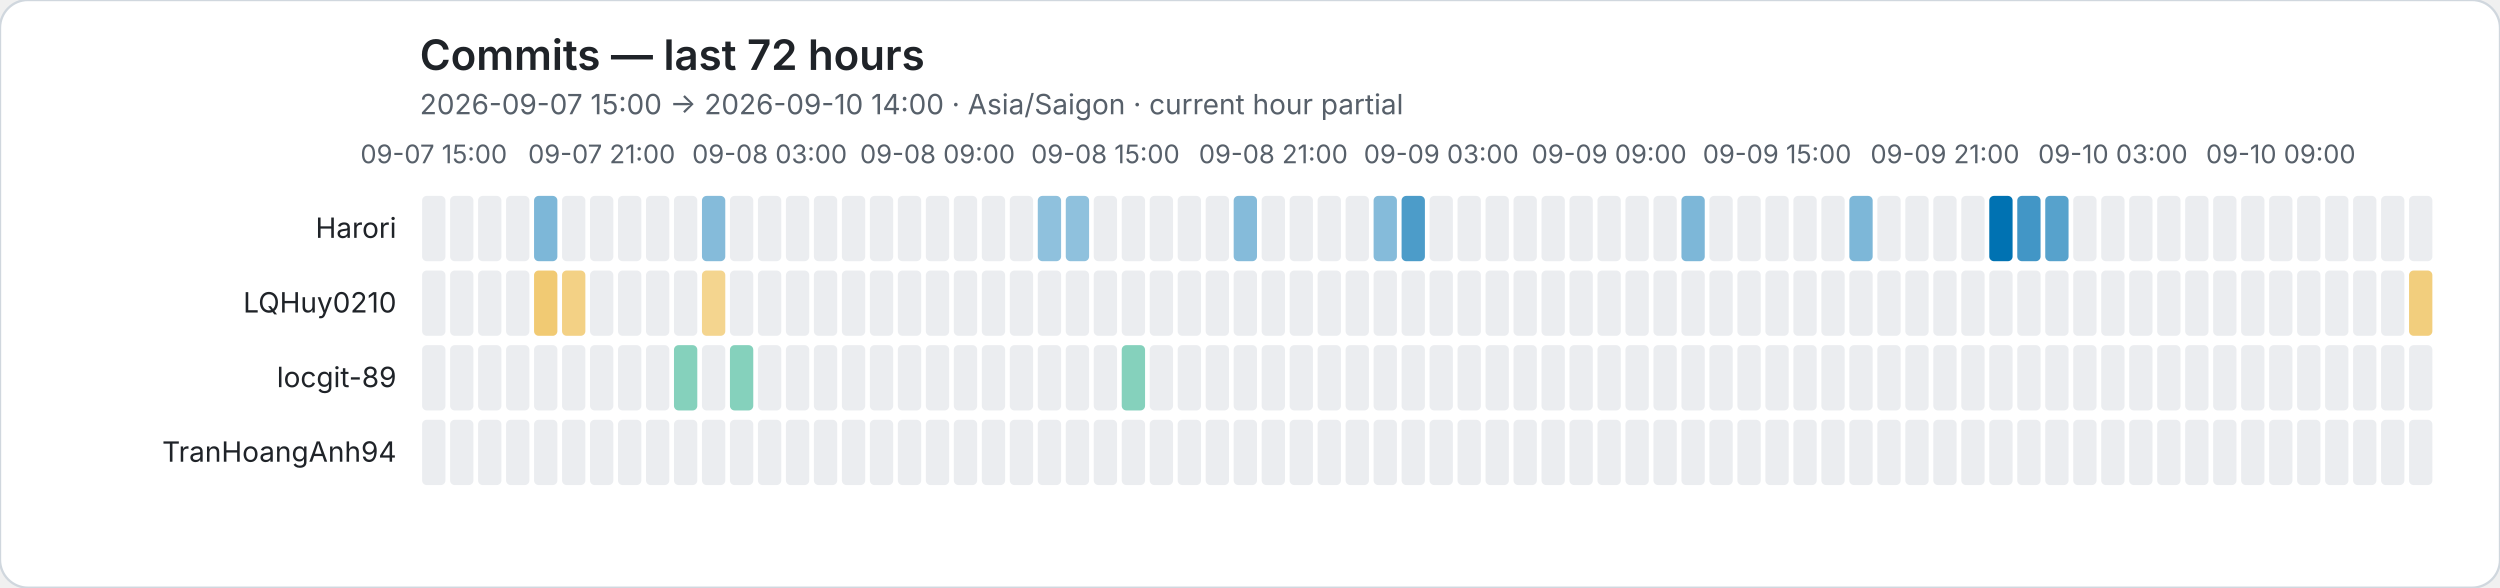
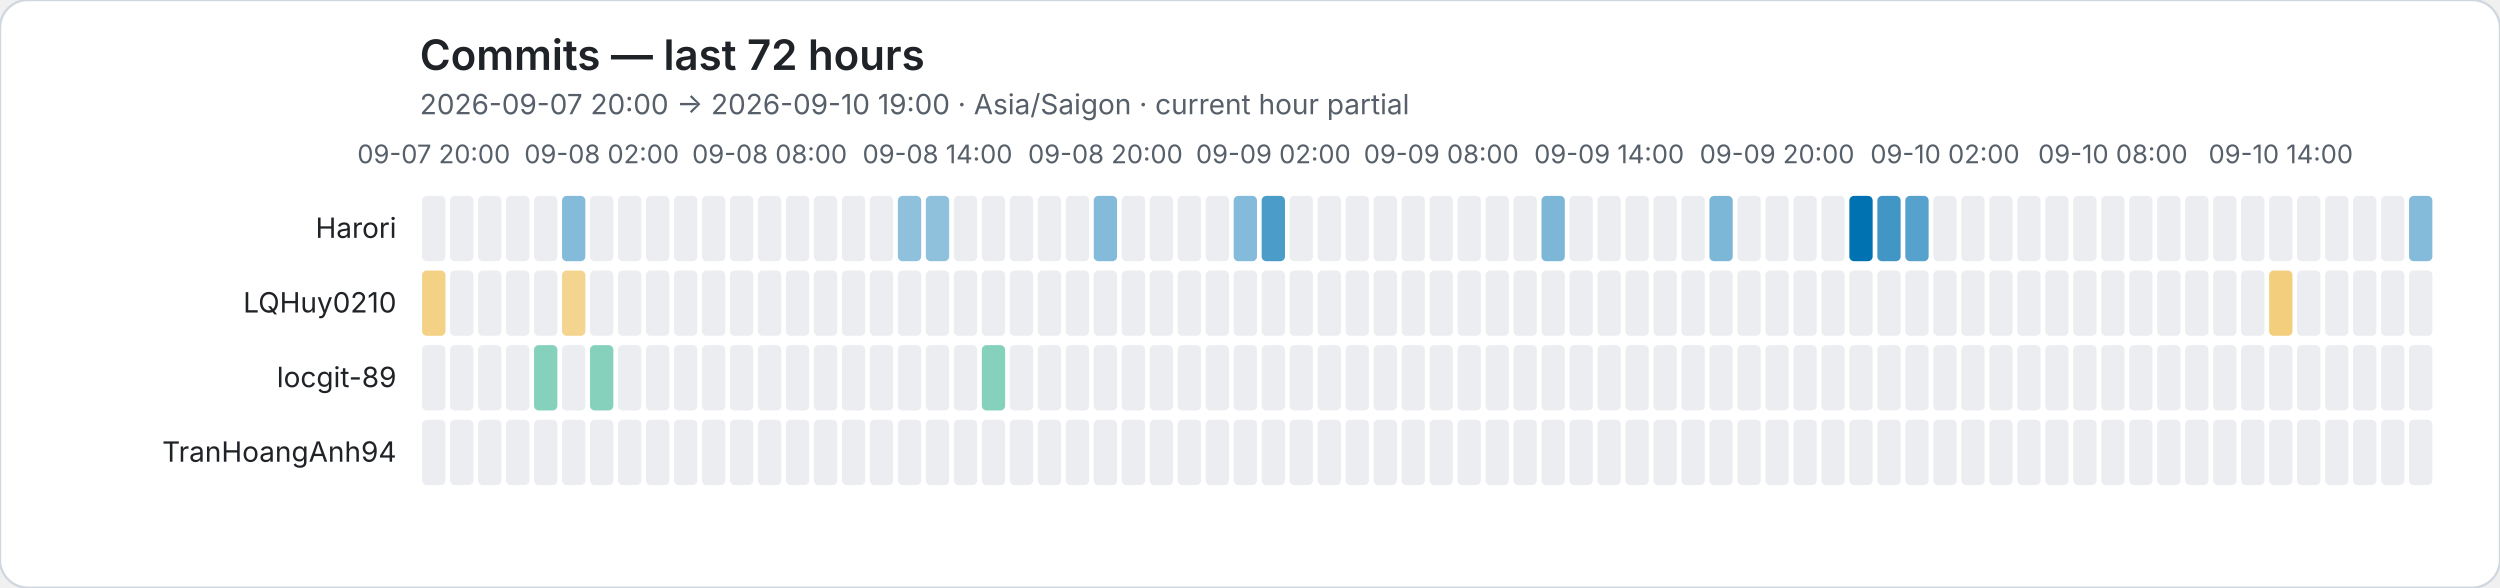
<svg xmlns="http://www.w3.org/2000/svg" role="img" viewBox="0 0 1072 252">
  <rect width="1072" height="252" rx="12" fill="#ffffff" stroke="#d0d7de" />
  <style>text{font-family:system-ui,-apple-system,BlinkMacSystemFont,"Segoe UI",sans-serif}.axis{fill:#57606a;font-size:11px}.heading{fill:#1f2328;font-size:18px;font-weight:600}.subheading{fill:#57606a;font-size:12px}.name{fill:#1f2328;font-size:12px}</style>
  <text class="heading" x="180" y="30">Commits — last 72 hours</text>
-   <text class="subheading" x="180" y="49">2026-09-07 15:00 → 2026-09-10 14:00 · Asia/Saigon · current hour partial</text>
-   <text class="axis" x="186" y="70" text-anchor="middle">09-07 15:00</text>
-   <text class="axis" x="258" y="70" text-anchor="middle">09-07 21:00</text>
-   <text class="axis" x="330" y="70" text-anchor="middle">09-08 03:00</text>
-   <text class="axis" x="402" y="70" text-anchor="middle">09-08 09:00</text>
-   <text class="axis" x="474" y="70" text-anchor="middle">09-08 15:00</text>
-   <text class="axis" x="546" y="70" text-anchor="middle">09-08 21:00</text>
-   <text class="axis" x="618" y="70" text-anchor="middle">09-09 03:00</text>
-   <text class="axis" x="690" y="70" text-anchor="middle">09-09 09:00</text>
-   <text class="axis" x="762" y="70" text-anchor="middle">09-09 15:00</text>
-   <text class="axis" x="834" y="70" text-anchor="middle">09-09 21:00</text>
-   <text class="axis" x="906" y="70" text-anchor="middle">09-10 03:00</text>
-   <text class="axis" x="978" y="70" text-anchor="middle">09-10 09:00</text>
+   <text class="subheading" x="180" y="49">2026-09-07 20:00 → 2026-09-10 19:00 · Asia/Saigon · current hour partial</text>
+   <text class="axis" x="186" y="70" text-anchor="middle">09-07 20:00</text>
+   <text class="axis" x="258" y="70" text-anchor="middle">09-08 02:00</text>
+   <text class="axis" x="330" y="70" text-anchor="middle">09-08 08:00</text>
+   <text class="axis" x="402" y="70" text-anchor="middle">09-08 14:00</text>
+   <text class="axis" x="474" y="70" text-anchor="middle">09-08 20:00</text>
+   <text class="axis" x="546" y="70" text-anchor="middle">09-09 02:00</text>
+   <text class="axis" x="618" y="70" text-anchor="middle">09-09 08:00</text>
+   <text class="axis" x="690" y="70" text-anchor="middle">09-09 14:00</text>
+   <text class="axis" x="762" y="70" text-anchor="middle">09-09 20:00</text>
+   <text class="axis" x="834" y="70" text-anchor="middle">09-10 02:00</text>
+   <text class="axis" x="906" y="70" text-anchor="middle">09-10 08:00</text>
+   <text class="axis" x="978" y="70" text-anchor="middle">09-10 14:00</text>
  <text class="name" x="170" y="102" text-anchor="end">Harori</text>
  <rect data-hour="0" x="181" y="84" width="10" height="28" rx="2" fill="#ebedf0" />
  <rect data-hour="1" x="193" y="84" width="10" height="28" rx="2" fill="#ebedf0" />
  <rect data-hour="2" x="205" y="84" width="10" height="28" rx="2" fill="#ebedf0" />
  <rect data-hour="3" x="217" y="84" width="10" height="28" rx="2" fill="#ebedf0" />
-   <rect data-hour="4" x="229" y="84" width="10" height="28" rx="2" fill="rgba(0, 114, 178, 0.51)" />
-   <rect data-hour="5" x="241" y="84" width="10" height="28" rx="2" fill="#ebedf0" />
+   <rect data-hour="4" x="229" y="84" width="10" height="28" rx="2" fill="#ebedf0" />
+   <rect data-hour="5" x="241" y="84" width="10" height="28" rx="2" fill="rgba(0, 114, 178, 0.48)" />
  <rect data-hour="6" x="253" y="84" width="10" height="28" rx="2" fill="#ebedf0" />
  <rect data-hour="7" x="265" y="84" width="10" height="28" rx="2" fill="#ebedf0" />
  <rect data-hour="8" x="277" y="84" width="10" height="28" rx="2" fill="#ebedf0" />
  <rect data-hour="9" x="289" y="84" width="10" height="28" rx="2" fill="#ebedf0" />
-   <rect data-hour="10" x="301" y="84" width="10" height="28" rx="2" fill="rgba(0, 114, 178, 0.48)" />
+   <rect data-hour="10" x="301" y="84" width="10" height="28" rx="2" fill="#ebedf0" />
  <rect data-hour="11" x="313" y="84" width="10" height="28" rx="2" fill="#ebedf0" />
  <rect data-hour="12" x="325" y="84" width="10" height="28" rx="2" fill="#ebedf0" />
  <rect data-hour="13" x="337" y="84" width="10" height="28" rx="2" fill="#ebedf0" />
  <rect data-hour="14" x="349" y="84" width="10" height="28" rx="2" fill="#ebedf0" />
  <rect data-hour="15" x="361" y="84" width="10" height="28" rx="2" fill="#ebedf0" />
  <rect data-hour="16" x="373" y="84" width="10" height="28" rx="2" fill="#ebedf0" />
-   <rect data-hour="17" x="385" y="84" width="10" height="28" rx="2" fill="#ebedf0" />
-   <rect data-hour="18" x="397" y="84" width="10" height="28" rx="2" fill="#ebedf0" />
+   <rect data-hour="17" x="385" y="84" width="10" height="28" rx="2" fill="rgba(0, 114, 178, 0.44)" />
+   <rect data-hour="18" x="397" y="84" width="10" height="28" rx="2" fill="rgba(0, 114, 178, 0.44)" />
  <rect data-hour="19" x="409" y="84" width="10" height="28" rx="2" fill="#ebedf0" />
  <rect data-hour="20" x="421" y="84" width="10" height="28" rx="2" fill="#ebedf0" />
  <rect data-hour="21" x="433" y="84" width="10" height="28" rx="2" fill="#ebedf0" />
-   <rect data-hour="22" x="445" y="84" width="10" height="28" rx="2" fill="rgba(0, 114, 178, 0.44)" />
-   <rect data-hour="23" x="457" y="84" width="10" height="28" rx="2" fill="rgba(0, 114, 178, 0.44)" />
-   <rect data-hour="24" x="469" y="84" width="10" height="28" rx="2" fill="#ebedf0" />
+   <rect data-hour="22" x="445" y="84" width="10" height="28" rx="2" fill="#ebedf0" />
+   <rect data-hour="23" x="457" y="84" width="10" height="28" rx="2" fill="#ebedf0" />
+   <rect data-hour="24" x="469" y="84" width="10" height="28" rx="2" fill="rgba(0, 114, 178, 0.48)" />
  <rect data-hour="25" x="481" y="84" width="10" height="28" rx="2" fill="#ebedf0" />
  <rect data-hour="26" x="493" y="84" width="10" height="28" rx="2" fill="#ebedf0" />
  <rect data-hour="27" x="505" y="84" width="10" height="28" rx="2" fill="#ebedf0" />
  <rect data-hour="28" x="517" y="84" width="10" height="28" rx="2" fill="#ebedf0" />
  <rect data-hour="29" x="529" y="84" width="10" height="28" rx="2" fill="rgba(0, 114, 178, 0.48)" />
-   <rect data-hour="30" x="541" y="84" width="10" height="28" rx="2" fill="#ebedf0" />
+   <rect data-hour="30" x="541" y="84" width="10" height="28" rx="2" fill="rgba(0, 114, 178, 0.70)" />
  <rect data-hour="31" x="553" y="84" width="10" height="28" rx="2" fill="#ebedf0" />
  <rect data-hour="32" x="565" y="84" width="10" height="28" rx="2" fill="#ebedf0" />
  <rect data-hour="33" x="577" y="84" width="10" height="28" rx="2" fill="#ebedf0" />
-   <rect data-hour="34" x="589" y="84" width="10" height="28" rx="2" fill="rgba(0, 114, 178, 0.48)" />
-   <rect data-hour="35" x="601" y="84" width="10" height="28" rx="2" fill="rgba(0, 114, 178, 0.70)" />
+   <rect data-hour="34" x="589" y="84" width="10" height="28" rx="2" fill="#ebedf0" />
+   <rect data-hour="35" x="601" y="84" width="10" height="28" rx="2" fill="#ebedf0" />
  <rect data-hour="36" x="613" y="84" width="10" height="28" rx="2" fill="#ebedf0" />
  <rect data-hour="37" x="625" y="84" width="10" height="28" rx="2" fill="#ebedf0" />
  <rect data-hour="38" x="637" y="84" width="10" height="28" rx="2" fill="#ebedf0" />
  <rect data-hour="39" x="649" y="84" width="10" height="28" rx="2" fill="#ebedf0" />
-   <rect data-hour="40" x="661" y="84" width="10" height="28" rx="2" fill="#ebedf0" />
+   <rect data-hour="40" x="661" y="84" width="10" height="28" rx="2" fill="rgba(0, 114, 178, 0.51)" />
  <rect data-hour="41" x="673" y="84" width="10" height="28" rx="2" fill="#ebedf0" />
  <rect data-hour="42" x="685" y="84" width="10" height="28" rx="2" fill="#ebedf0" />
  <rect data-hour="43" x="697" y="84" width="10" height="28" rx="2" fill="#ebedf0" />
  <rect data-hour="44" x="709" y="84" width="10" height="28" rx="2" fill="#ebedf0" />
-   <rect data-hour="45" x="721" y="84" width="10" height="28" rx="2" fill="rgba(0, 114, 178, 0.51)" />
-   <rect data-hour="46" x="733" y="84" width="10" height="28" rx="2" fill="#ebedf0" />
+   <rect data-hour="45" x="721" y="84" width="10" height="28" rx="2" fill="#ebedf0" />
+   <rect data-hour="46" x="733" y="84" width="10" height="28" rx="2" fill="rgba(0, 114, 178, 0.51)" />
  <rect data-hour="47" x="745" y="84" width="10" height="28" rx="2" fill="#ebedf0" />
  <rect data-hour="48" x="757" y="84" width="10" height="28" rx="2" fill="#ebedf0" />
  <rect data-hour="49" x="769" y="84" width="10" height="28" rx="2" fill="#ebedf0" />
  <rect data-hour="50" x="781" y="84" width="10" height="28" rx="2" fill="#ebedf0" />
-   <rect data-hour="51" x="793" y="84" width="10" height="28" rx="2" fill="rgba(0, 114, 178, 0.51)" />
-   <rect data-hour="52" x="805" y="84" width="10" height="28" rx="2" fill="#ebedf0" />
-   <rect data-hour="53" x="817" y="84" width="10" height="28" rx="2" fill="#ebedf0" />
+   <rect data-hour="51" x="793" y="84" width="10" height="28" rx="2" fill="rgba(0, 114, 178, 1.00)" />
+   <rect data-hour="52" x="805" y="84" width="10" height="28" rx="2" fill="rgba(0, 114, 178, 0.74)" />
+   <rect data-hour="53" x="817" y="84" width="10" height="28" rx="2" fill="rgba(0, 114, 178, 0.66)" />
  <rect data-hour="54" x="829" y="84" width="10" height="28" rx="2" fill="#ebedf0" />
  <rect data-hour="55" x="841" y="84" width="10" height="28" rx="2" fill="#ebedf0" />
-   <rect data-hour="56" x="853" y="84" width="10" height="28" rx="2" fill="rgba(0, 114, 178, 1.00)" />
-   <rect data-hour="57" x="865" y="84" width="10" height="28" rx="2" fill="rgba(0, 114, 178, 0.74)" />
-   <rect data-hour="58" x="877" y="84" width="10" height="28" rx="2" fill="rgba(0, 114, 178, 0.66)" />
+   <rect data-hour="56" x="853" y="84" width="10" height="28" rx="2" fill="#ebedf0" />
+   <rect data-hour="57" x="865" y="84" width="10" height="28" rx="2" fill="#ebedf0" />
+   <rect data-hour="58" x="877" y="84" width="10" height="28" rx="2" fill="#ebedf0" />
  <rect data-hour="59" x="889" y="84" width="10" height="28" rx="2" fill="#ebedf0" />
  <rect data-hour="60" x="901" y="84" width="10" height="28" rx="2" fill="#ebedf0" />
  <rect data-hour="61" x="913" y="84" width="10" height="28" rx="2" fill="#ebedf0" />
  <rect data-hour="62" x="925" y="84" width="10" height="28" rx="2" fill="#ebedf0" />
  <rect data-hour="63" x="937" y="84" width="10" height="28" rx="2" fill="#ebedf0" />
  <rect data-hour="64" x="949" y="84" width="10" height="28" rx="2" fill="#ebedf0" />
  <rect data-hour="65" x="961" y="84" width="10" height="28" rx="2" fill="#ebedf0" />
  <rect data-hour="66" x="973" y="84" width="10" height="28" rx="2" fill="#ebedf0" />
  <rect data-hour="67" x="985" y="84" width="10" height="28" rx="2" fill="#ebedf0" />
  <rect data-hour="68" x="997" y="84" width="10" height="28" rx="2" fill="#ebedf0" />
  <rect data-hour="69" x="1009" y="84" width="10" height="28" rx="2" fill="#ebedf0" />
  <rect data-hour="70" x="1021" y="84" width="10" height="28" rx="2" fill="#ebedf0" />
-   <rect data-hour="71" x="1033" y="84" width="10" height="28" rx="2" fill="#ebedf0" />
+   <rect data-hour="71" x="1033" y="84" width="10" height="28" rx="2" fill="rgba(0, 114, 178, 0.48)" />
  <text class="name" x="170" y="134" text-anchor="end">LQHuy0210</text>
-   <rect data-hour="0" x="181" y="116" width="10" height="28" rx="2" fill="#ebedf0" />
+   <rect data-hour="0" x="181" y="116" width="10" height="28" rx="2" fill="rgba(230, 159, 0, 0.48)" />
  <rect data-hour="1" x="193" y="116" width="10" height="28" rx="2" fill="#ebedf0" />
  <rect data-hour="2" x="205" y="116" width="10" height="28" rx="2" fill="#ebedf0" />
  <rect data-hour="3" x="217" y="116" width="10" height="28" rx="2" fill="#ebedf0" />
-   <rect data-hour="4" x="229" y="116" width="10" height="28" rx="2" fill="rgba(230, 159, 0, 0.55)" />
-   <rect data-hour="5" x="241" y="116" width="10" height="28" rx="2" fill="rgba(230, 159, 0, 0.48)" />
+   <rect data-hour="4" x="229" y="116" width="10" height="28" rx="2" fill="#ebedf0" />
+   <rect data-hour="5" x="241" y="116" width="10" height="28" rx="2" fill="rgba(230, 159, 0, 0.44)" />
  <rect data-hour="6" x="253" y="116" width="10" height="28" rx="2" fill="#ebedf0" />
  <rect data-hour="7" x="265" y="116" width="10" height="28" rx="2" fill="#ebedf0" />
  <rect data-hour="8" x="277" y="116" width="10" height="28" rx="2" fill="#ebedf0" />
  <rect data-hour="9" x="289" y="116" width="10" height="28" rx="2" fill="#ebedf0" />
-   <rect data-hour="10" x="301" y="116" width="10" height="28" rx="2" fill="rgba(230, 159, 0, 0.44)" />
+   <rect data-hour="10" x="301" y="116" width="10" height="28" rx="2" fill="#ebedf0" />
  <rect data-hour="11" x="313" y="116" width="10" height="28" rx="2" fill="#ebedf0" />
  <rect data-hour="12" x="325" y="116" width="10" height="28" rx="2" fill="#ebedf0" />
  <rect data-hour="13" x="337" y="116" width="10" height="28" rx="2" fill="#ebedf0" />
  <rect data-hour="14" x="349" y="116" width="10" height="28" rx="2" fill="#ebedf0" />
  <rect data-hour="15" x="361" y="116" width="10" height="28" rx="2" fill="#ebedf0" />
  <rect data-hour="16" x="373" y="116" width="10" height="28" rx="2" fill="#ebedf0" />
  <rect data-hour="17" x="385" y="116" width="10" height="28" rx="2" fill="#ebedf0" />
  <rect data-hour="18" x="397" y="116" width="10" height="28" rx="2" fill="#ebedf0" />
  <rect data-hour="19" x="409" y="116" width="10" height="28" rx="2" fill="#ebedf0" />
  <rect data-hour="20" x="421" y="116" width="10" height="28" rx="2" fill="#ebedf0" />
  <rect data-hour="21" x="433" y="116" width="10" height="28" rx="2" fill="#ebedf0" />
  <rect data-hour="22" x="445" y="116" width="10" height="28" rx="2" fill="#ebedf0" />
  <rect data-hour="23" x="457" y="116" width="10" height="28" rx="2" fill="#ebedf0" />
  <rect data-hour="24" x="469" y="116" width="10" height="28" rx="2" fill="#ebedf0" />
  <rect data-hour="25" x="481" y="116" width="10" height="28" rx="2" fill="#ebedf0" />
  <rect data-hour="26" x="493" y="116" width="10" height="28" rx="2" fill="#ebedf0" />
  <rect data-hour="27" x="505" y="116" width="10" height="28" rx="2" fill="#ebedf0" />
  <rect data-hour="28" x="517" y="116" width="10" height="28" rx="2" fill="#ebedf0" />
  <rect data-hour="29" x="529" y="116" width="10" height="28" rx="2" fill="#ebedf0" />
  <rect data-hour="30" x="541" y="116" width="10" height="28" rx="2" fill="#ebedf0" />
  <rect data-hour="31" x="553" y="116" width="10" height="28" rx="2" fill="#ebedf0" />
  <rect data-hour="32" x="565" y="116" width="10" height="28" rx="2" fill="#ebedf0" />
  <rect data-hour="33" x="577" y="116" width="10" height="28" rx="2" fill="#ebedf0" />
  <rect data-hour="34" x="589" y="116" width="10" height="28" rx="2" fill="#ebedf0" />
  <rect data-hour="35" x="601" y="116" width="10" height="28" rx="2" fill="#ebedf0" />
  <rect data-hour="36" x="613" y="116" width="10" height="28" rx="2" fill="#ebedf0" />
  <rect data-hour="37" x="625" y="116" width="10" height="28" rx="2" fill="#ebedf0" />
  <rect data-hour="38" x="637" y="116" width="10" height="28" rx="2" fill="#ebedf0" />
  <rect data-hour="39" x="649" y="116" width="10" height="28" rx="2" fill="#ebedf0" />
  <rect data-hour="40" x="661" y="116" width="10" height="28" rx="2" fill="#ebedf0" />
  <rect data-hour="41" x="673" y="116" width="10" height="28" rx="2" fill="#ebedf0" />
  <rect data-hour="42" x="685" y="116" width="10" height="28" rx="2" fill="#ebedf0" />
  <rect data-hour="43" x="697" y="116" width="10" height="28" rx="2" fill="#ebedf0" />
  <rect data-hour="44" x="709" y="116" width="10" height="28" rx="2" fill="#ebedf0" />
  <rect data-hour="45" x="721" y="116" width="10" height="28" rx="2" fill="#ebedf0" />
  <rect data-hour="46" x="733" y="116" width="10" height="28" rx="2" fill="#ebedf0" />
  <rect data-hour="47" x="745" y="116" width="10" height="28" rx="2" fill="#ebedf0" />
  <rect data-hour="48" x="757" y="116" width="10" height="28" rx="2" fill="#ebedf0" />
  <rect data-hour="49" x="769" y="116" width="10" height="28" rx="2" fill="#ebedf0" />
  <rect data-hour="50" x="781" y="116" width="10" height="28" rx="2" fill="#ebedf0" />
  <rect data-hour="51" x="793" y="116" width="10" height="28" rx="2" fill="#ebedf0" />
  <rect data-hour="52" x="805" y="116" width="10" height="28" rx="2" fill="#ebedf0" />
  <rect data-hour="53" x="817" y="116" width="10" height="28" rx="2" fill="#ebedf0" />
  <rect data-hour="54" x="829" y="116" width="10" height="28" rx="2" fill="#ebedf0" />
  <rect data-hour="55" x="841" y="116" width="10" height="28" rx="2" fill="#ebedf0" />
  <rect data-hour="56" x="853" y="116" width="10" height="28" rx="2" fill="#ebedf0" />
  <rect data-hour="57" x="865" y="116" width="10" height="28" rx="2" fill="#ebedf0" />
  <rect data-hour="58" x="877" y="116" width="10" height="28" rx="2" fill="#ebedf0" />
  <rect data-hour="59" x="889" y="116" width="10" height="28" rx="2" fill="#ebedf0" />
  <rect data-hour="60" x="901" y="116" width="10" height="28" rx="2" fill="#ebedf0" />
  <rect data-hour="61" x="913" y="116" width="10" height="28" rx="2" fill="#ebedf0" />
  <rect data-hour="62" x="925" y="116" width="10" height="28" rx="2" fill="#ebedf0" />
  <rect data-hour="63" x="937" y="116" width="10" height="28" rx="2" fill="#ebedf0" />
  <rect data-hour="64" x="949" y="116" width="10" height="28" rx="2" fill="#ebedf0" />
  <rect data-hour="65" x="961" y="116" width="10" height="28" rx="2" fill="#ebedf0" />
-   <rect data-hour="66" x="973" y="116" width="10" height="28" rx="2" fill="#ebedf0" />
+   <rect data-hour="66" x="973" y="116" width="10" height="28" rx="2" fill="rgba(230, 159, 0, 0.51)" />
  <rect data-hour="67" x="985" y="116" width="10" height="28" rx="2" fill="#ebedf0" />
  <rect data-hour="68" x="997" y="116" width="10" height="28" rx="2" fill="#ebedf0" />
  <rect data-hour="69" x="1009" y="116" width="10" height="28" rx="2" fill="#ebedf0" />
  <rect data-hour="70" x="1021" y="116" width="10" height="28" rx="2" fill="#ebedf0" />
-   <rect data-hour="71" x="1033" y="116" width="10" height="28" rx="2" fill="rgba(230, 159, 0, 0.51)" />
+   <rect data-hour="71" x="1033" y="116" width="10" height="28" rx="2" fill="#ebedf0" />
  <text class="name" x="170" y="166" text-anchor="end">locgit-89</text>
  <rect data-hour="0" x="181" y="148" width="10" height="28" rx="2" fill="#ebedf0" />
  <rect data-hour="1" x="193" y="148" width="10" height="28" rx="2" fill="#ebedf0" />
  <rect data-hour="2" x="205" y="148" width="10" height="28" rx="2" fill="#ebedf0" />
  <rect data-hour="3" x="217" y="148" width="10" height="28" rx="2" fill="#ebedf0" />
-   <rect data-hour="4" x="229" y="148" width="10" height="28" rx="2" fill="#ebedf0" />
+   <rect data-hour="4" x="229" y="148" width="10" height="28" rx="2" fill="rgba(0, 158, 115, 0.48)" />
  <rect data-hour="5" x="241" y="148" width="10" height="28" rx="2" fill="#ebedf0" />
-   <rect data-hour="6" x="253" y="148" width="10" height="28" rx="2" fill="#ebedf0" />
+   <rect data-hour="6" x="253" y="148" width="10" height="28" rx="2" fill="rgba(0, 158, 115, 0.48)" />
  <rect data-hour="7" x="265" y="148" width="10" height="28" rx="2" fill="#ebedf0" />
  <rect data-hour="8" x="277" y="148" width="10" height="28" rx="2" fill="#ebedf0" />
-   <rect data-hour="9" x="289" y="148" width="10" height="28" rx="2" fill="rgba(0, 158, 115, 0.48)" />
+   <rect data-hour="9" x="289" y="148" width="10" height="28" rx="2" fill="#ebedf0" />
  <rect data-hour="10" x="301" y="148" width="10" height="28" rx="2" fill="#ebedf0" />
-   <rect data-hour="11" x="313" y="148" width="10" height="28" rx="2" fill="rgba(0, 158, 115, 0.48)" />
+   <rect data-hour="11" x="313" y="148" width="10" height="28" rx="2" fill="#ebedf0" />
  <rect data-hour="12" x="325" y="148" width="10" height="28" rx="2" fill="#ebedf0" />
  <rect data-hour="13" x="337" y="148" width="10" height="28" rx="2" fill="#ebedf0" />
  <rect data-hour="14" x="349" y="148" width="10" height="28" rx="2" fill="#ebedf0" />
  <rect data-hour="15" x="361" y="148" width="10" height="28" rx="2" fill="#ebedf0" />
  <rect data-hour="16" x="373" y="148" width="10" height="28" rx="2" fill="#ebedf0" />
  <rect data-hour="17" x="385" y="148" width="10" height="28" rx="2" fill="#ebedf0" />
  <rect data-hour="18" x="397" y="148" width="10" height="28" rx="2" fill="#ebedf0" />
  <rect data-hour="19" x="409" y="148" width="10" height="28" rx="2" fill="#ebedf0" />
-   <rect data-hour="20" x="421" y="148" width="10" height="28" rx="2" fill="#ebedf0" />
+   <rect data-hour="20" x="421" y="148" width="10" height="28" rx="2" fill="rgba(0, 158, 115, 0.48)" />
  <rect data-hour="21" x="433" y="148" width="10" height="28" rx="2" fill="#ebedf0" />
  <rect data-hour="22" x="445" y="148" width="10" height="28" rx="2" fill="#ebedf0" />
  <rect data-hour="23" x="457" y="148" width="10" height="28" rx="2" fill="#ebedf0" />
  <rect data-hour="24" x="469" y="148" width="10" height="28" rx="2" fill="#ebedf0" />
-   <rect data-hour="25" x="481" y="148" width="10" height="28" rx="2" fill="rgba(0, 158, 115, 0.48)" />
+   <rect data-hour="25" x="481" y="148" width="10" height="28" rx="2" fill="#ebedf0" />
  <rect data-hour="26" x="493" y="148" width="10" height="28" rx="2" fill="#ebedf0" />
  <rect data-hour="27" x="505" y="148" width="10" height="28" rx="2" fill="#ebedf0" />
  <rect data-hour="28" x="517" y="148" width="10" height="28" rx="2" fill="#ebedf0" />
  <rect data-hour="29" x="529" y="148" width="10" height="28" rx="2" fill="#ebedf0" />
  <rect data-hour="30" x="541" y="148" width="10" height="28" rx="2" fill="#ebedf0" />
  <rect data-hour="31" x="553" y="148" width="10" height="28" rx="2" fill="#ebedf0" />
  <rect data-hour="32" x="565" y="148" width="10" height="28" rx="2" fill="#ebedf0" />
  <rect data-hour="33" x="577" y="148" width="10" height="28" rx="2" fill="#ebedf0" />
  <rect data-hour="34" x="589" y="148" width="10" height="28" rx="2" fill="#ebedf0" />
  <rect data-hour="35" x="601" y="148" width="10" height="28" rx="2" fill="#ebedf0" />
  <rect data-hour="36" x="613" y="148" width="10" height="28" rx="2" fill="#ebedf0" />
  <rect data-hour="37" x="625" y="148" width="10" height="28" rx="2" fill="#ebedf0" />
  <rect data-hour="38" x="637" y="148" width="10" height="28" rx="2" fill="#ebedf0" />
  <rect data-hour="39" x="649" y="148" width="10" height="28" rx="2" fill="#ebedf0" />
  <rect data-hour="40" x="661" y="148" width="10" height="28" rx="2" fill="#ebedf0" />
  <rect data-hour="41" x="673" y="148" width="10" height="28" rx="2" fill="#ebedf0" />
  <rect data-hour="42" x="685" y="148" width="10" height="28" rx="2" fill="#ebedf0" />
  <rect data-hour="43" x="697" y="148" width="10" height="28" rx="2" fill="#ebedf0" />
  <rect data-hour="44" x="709" y="148" width="10" height="28" rx="2" fill="#ebedf0" />
  <rect data-hour="45" x="721" y="148" width="10" height="28" rx="2" fill="#ebedf0" />
  <rect data-hour="46" x="733" y="148" width="10" height="28" rx="2" fill="#ebedf0" />
  <rect data-hour="47" x="745" y="148" width="10" height="28" rx="2" fill="#ebedf0" />
  <rect data-hour="48" x="757" y="148" width="10" height="28" rx="2" fill="#ebedf0" />
  <rect data-hour="49" x="769" y="148" width="10" height="28" rx="2" fill="#ebedf0" />
  <rect data-hour="50" x="781" y="148" width="10" height="28" rx="2" fill="#ebedf0" />
  <rect data-hour="51" x="793" y="148" width="10" height="28" rx="2" fill="#ebedf0" />
  <rect data-hour="52" x="805" y="148" width="10" height="28" rx="2" fill="#ebedf0" />
  <rect data-hour="53" x="817" y="148" width="10" height="28" rx="2" fill="#ebedf0" />
  <rect data-hour="54" x="829" y="148" width="10" height="28" rx="2" fill="#ebedf0" />
  <rect data-hour="55" x="841" y="148" width="10" height="28" rx="2" fill="#ebedf0" />
  <rect data-hour="56" x="853" y="148" width="10" height="28" rx="2" fill="#ebedf0" />
  <rect data-hour="57" x="865" y="148" width="10" height="28" rx="2" fill="#ebedf0" />
  <rect data-hour="58" x="877" y="148" width="10" height="28" rx="2" fill="#ebedf0" />
  <rect data-hour="59" x="889" y="148" width="10" height="28" rx="2" fill="#ebedf0" />
  <rect data-hour="60" x="901" y="148" width="10" height="28" rx="2" fill="#ebedf0" />
  <rect data-hour="61" x="913" y="148" width="10" height="28" rx="2" fill="#ebedf0" />
  <rect data-hour="62" x="925" y="148" width="10" height="28" rx="2" fill="#ebedf0" />
  <rect data-hour="63" x="937" y="148" width="10" height="28" rx="2" fill="#ebedf0" />
  <rect data-hour="64" x="949" y="148" width="10" height="28" rx="2" fill="#ebedf0" />
  <rect data-hour="65" x="961" y="148" width="10" height="28" rx="2" fill="#ebedf0" />
  <rect data-hour="66" x="973" y="148" width="10" height="28" rx="2" fill="#ebedf0" />
  <rect data-hour="67" x="985" y="148" width="10" height="28" rx="2" fill="#ebedf0" />
  <rect data-hour="68" x="997" y="148" width="10" height="28" rx="2" fill="#ebedf0" />
  <rect data-hour="69" x="1009" y="148" width="10" height="28" rx="2" fill="#ebedf0" />
  <rect data-hour="70" x="1021" y="148" width="10" height="28" rx="2" fill="#ebedf0" />
  <rect data-hour="71" x="1033" y="148" width="10" height="28" rx="2" fill="#ebedf0" />
  <text class="name" x="170" y="198" text-anchor="end">TranHoangAnh94</text>
  <rect data-hour="0" x="181" y="180" width="10" height="28" rx="2" fill="#ebedf0" />
  <rect data-hour="1" x="193" y="180" width="10" height="28" rx="2" fill="#ebedf0" />
  <rect data-hour="2" x="205" y="180" width="10" height="28" rx="2" fill="#ebedf0" />
  <rect data-hour="3" x="217" y="180" width="10" height="28" rx="2" fill="#ebedf0" />
  <rect data-hour="4" x="229" y="180" width="10" height="28" rx="2" fill="#ebedf0" />
  <rect data-hour="5" x="241" y="180" width="10" height="28" rx="2" fill="#ebedf0" />
  <rect data-hour="6" x="253" y="180" width="10" height="28" rx="2" fill="#ebedf0" />
  <rect data-hour="7" x="265" y="180" width="10" height="28" rx="2" fill="#ebedf0" />
  <rect data-hour="8" x="277" y="180" width="10" height="28" rx="2" fill="#ebedf0" />
  <rect data-hour="9" x="289" y="180" width="10" height="28" rx="2" fill="#ebedf0" />
  <rect data-hour="10" x="301" y="180" width="10" height="28" rx="2" fill="#ebedf0" />
  <rect data-hour="11" x="313" y="180" width="10" height="28" rx="2" fill="#ebedf0" />
  <rect data-hour="12" x="325" y="180" width="10" height="28" rx="2" fill="#ebedf0" />
  <rect data-hour="13" x="337" y="180" width="10" height="28" rx="2" fill="#ebedf0" />
  <rect data-hour="14" x="349" y="180" width="10" height="28" rx="2" fill="#ebedf0" />
  <rect data-hour="15" x="361" y="180" width="10" height="28" rx="2" fill="#ebedf0" />
  <rect data-hour="16" x="373" y="180" width="10" height="28" rx="2" fill="#ebedf0" />
  <rect data-hour="17" x="385" y="180" width="10" height="28" rx="2" fill="#ebedf0" />
  <rect data-hour="18" x="397" y="180" width="10" height="28" rx="2" fill="#ebedf0" />
  <rect data-hour="19" x="409" y="180" width="10" height="28" rx="2" fill="#ebedf0" />
  <rect data-hour="20" x="421" y="180" width="10" height="28" rx="2" fill="#ebedf0" />
  <rect data-hour="21" x="433" y="180" width="10" height="28" rx="2" fill="#ebedf0" />
  <rect data-hour="22" x="445" y="180" width="10" height="28" rx="2" fill="#ebedf0" />
  <rect data-hour="23" x="457" y="180" width="10" height="28" rx="2" fill="#ebedf0" />
  <rect data-hour="24" x="469" y="180" width="10" height="28" rx="2" fill="#ebedf0" />
  <rect data-hour="25" x="481" y="180" width="10" height="28" rx="2" fill="#ebedf0" />
  <rect data-hour="26" x="493" y="180" width="10" height="28" rx="2" fill="#ebedf0" />
  <rect data-hour="27" x="505" y="180" width="10" height="28" rx="2" fill="#ebedf0" />
  <rect data-hour="28" x="517" y="180" width="10" height="28" rx="2" fill="#ebedf0" />
  <rect data-hour="29" x="529" y="180" width="10" height="28" rx="2" fill="#ebedf0" />
  <rect data-hour="30" x="541" y="180" width="10" height="28" rx="2" fill="#ebedf0" />
  <rect data-hour="31" x="553" y="180" width="10" height="28" rx="2" fill="#ebedf0" />
  <rect data-hour="32" x="565" y="180" width="10" height="28" rx="2" fill="#ebedf0" />
  <rect data-hour="33" x="577" y="180" width="10" height="28" rx="2" fill="#ebedf0" />
  <rect data-hour="34" x="589" y="180" width="10" height="28" rx="2" fill="#ebedf0" />
  <rect data-hour="35" x="601" y="180" width="10" height="28" rx="2" fill="#ebedf0" />
  <rect data-hour="36" x="613" y="180" width="10" height="28" rx="2" fill="#ebedf0" />
  <rect data-hour="37" x="625" y="180" width="10" height="28" rx="2" fill="#ebedf0" />
  <rect data-hour="38" x="637" y="180" width="10" height="28" rx="2" fill="#ebedf0" />
  <rect data-hour="39" x="649" y="180" width="10" height="28" rx="2" fill="#ebedf0" />
  <rect data-hour="40" x="661" y="180" width="10" height="28" rx="2" fill="#ebedf0" />
  <rect data-hour="41" x="673" y="180" width="10" height="28" rx="2" fill="#ebedf0" />
  <rect data-hour="42" x="685" y="180" width="10" height="28" rx="2" fill="#ebedf0" />
  <rect data-hour="43" x="697" y="180" width="10" height="28" rx="2" fill="#ebedf0" />
  <rect data-hour="44" x="709" y="180" width="10" height="28" rx="2" fill="#ebedf0" />
  <rect data-hour="45" x="721" y="180" width="10" height="28" rx="2" fill="#ebedf0" />
  <rect data-hour="46" x="733" y="180" width="10" height="28" rx="2" fill="#ebedf0" />
  <rect data-hour="47" x="745" y="180" width="10" height="28" rx="2" fill="#ebedf0" />
  <rect data-hour="48" x="757" y="180" width="10" height="28" rx="2" fill="#ebedf0" />
  <rect data-hour="49" x="769" y="180" width="10" height="28" rx="2" fill="#ebedf0" />
  <rect data-hour="50" x="781" y="180" width="10" height="28" rx="2" fill="#ebedf0" />
  <rect data-hour="51" x="793" y="180" width="10" height="28" rx="2" fill="#ebedf0" />
  <rect data-hour="52" x="805" y="180" width="10" height="28" rx="2" fill="#ebedf0" />
  <rect data-hour="53" x="817" y="180" width="10" height="28" rx="2" fill="#ebedf0" />
  <rect data-hour="54" x="829" y="180" width="10" height="28" rx="2" fill="#ebedf0" />
  <rect data-hour="55" x="841" y="180" width="10" height="28" rx="2" fill="#ebedf0" />
  <rect data-hour="56" x="853" y="180" width="10" height="28" rx="2" fill="#ebedf0" />
  <rect data-hour="57" x="865" y="180" width="10" height="28" rx="2" fill="#ebedf0" />
  <rect data-hour="58" x="877" y="180" width="10" height="28" rx="2" fill="#ebedf0" />
  <rect data-hour="59" x="889" y="180" width="10" height="28" rx="2" fill="#ebedf0" />
  <rect data-hour="60" x="901" y="180" width="10" height="28" rx="2" fill="#ebedf0" />
  <rect data-hour="61" x="913" y="180" width="10" height="28" rx="2" fill="#ebedf0" />
  <rect data-hour="62" x="925" y="180" width="10" height="28" rx="2" fill="#ebedf0" />
  <rect data-hour="63" x="937" y="180" width="10" height="28" rx="2" fill="#ebedf0" />
  <rect data-hour="64" x="949" y="180" width="10" height="28" rx="2" fill="#ebedf0" />
  <rect data-hour="65" x="961" y="180" width="10" height="28" rx="2" fill="#ebedf0" />
  <rect data-hour="66" x="973" y="180" width="10" height="28" rx="2" fill="#ebedf0" />
  <rect data-hour="67" x="985" y="180" width="10" height="28" rx="2" fill="#ebedf0" />
  <rect data-hour="68" x="997" y="180" width="10" height="28" rx="2" fill="#ebedf0" />
  <rect data-hour="69" x="1009" y="180" width="10" height="28" rx="2" fill="#ebedf0" />
  <rect data-hour="70" x="1021" y="180" width="10" height="28" rx="2" fill="#ebedf0" />
  <rect data-hour="71" x="1033" y="180" width="10" height="28" rx="2" fill="#ebedf0" />
</svg>
